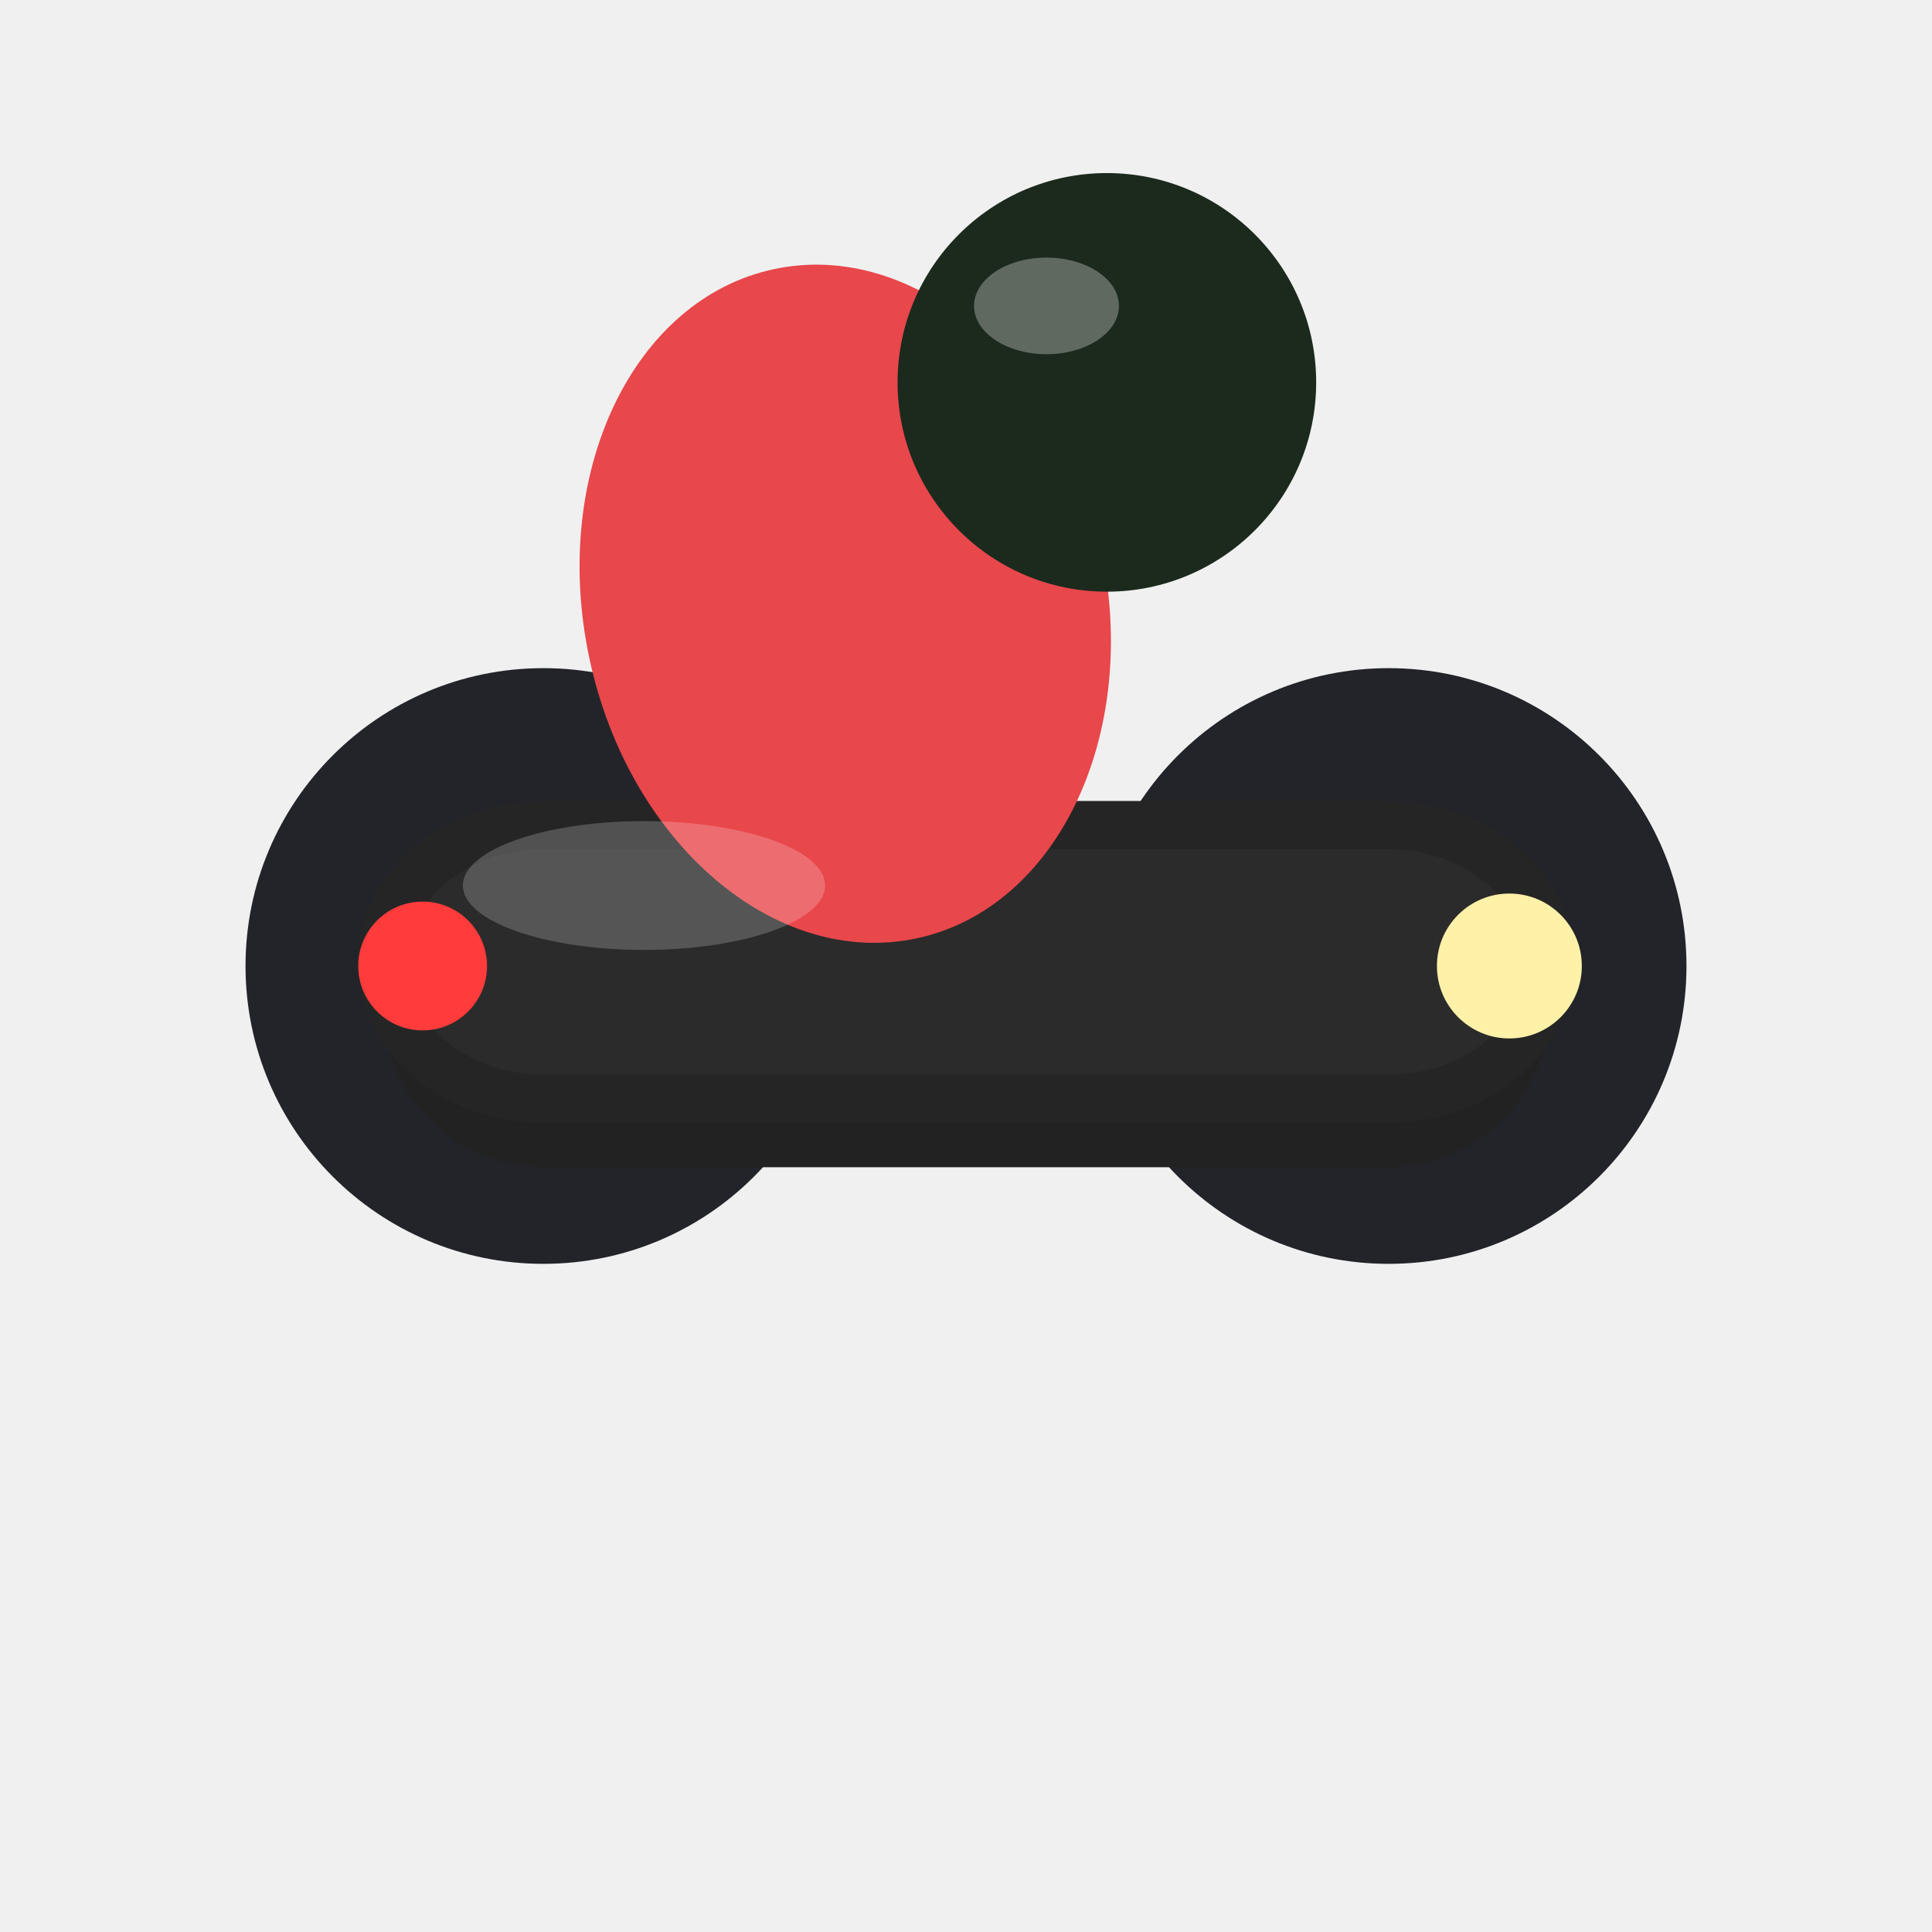
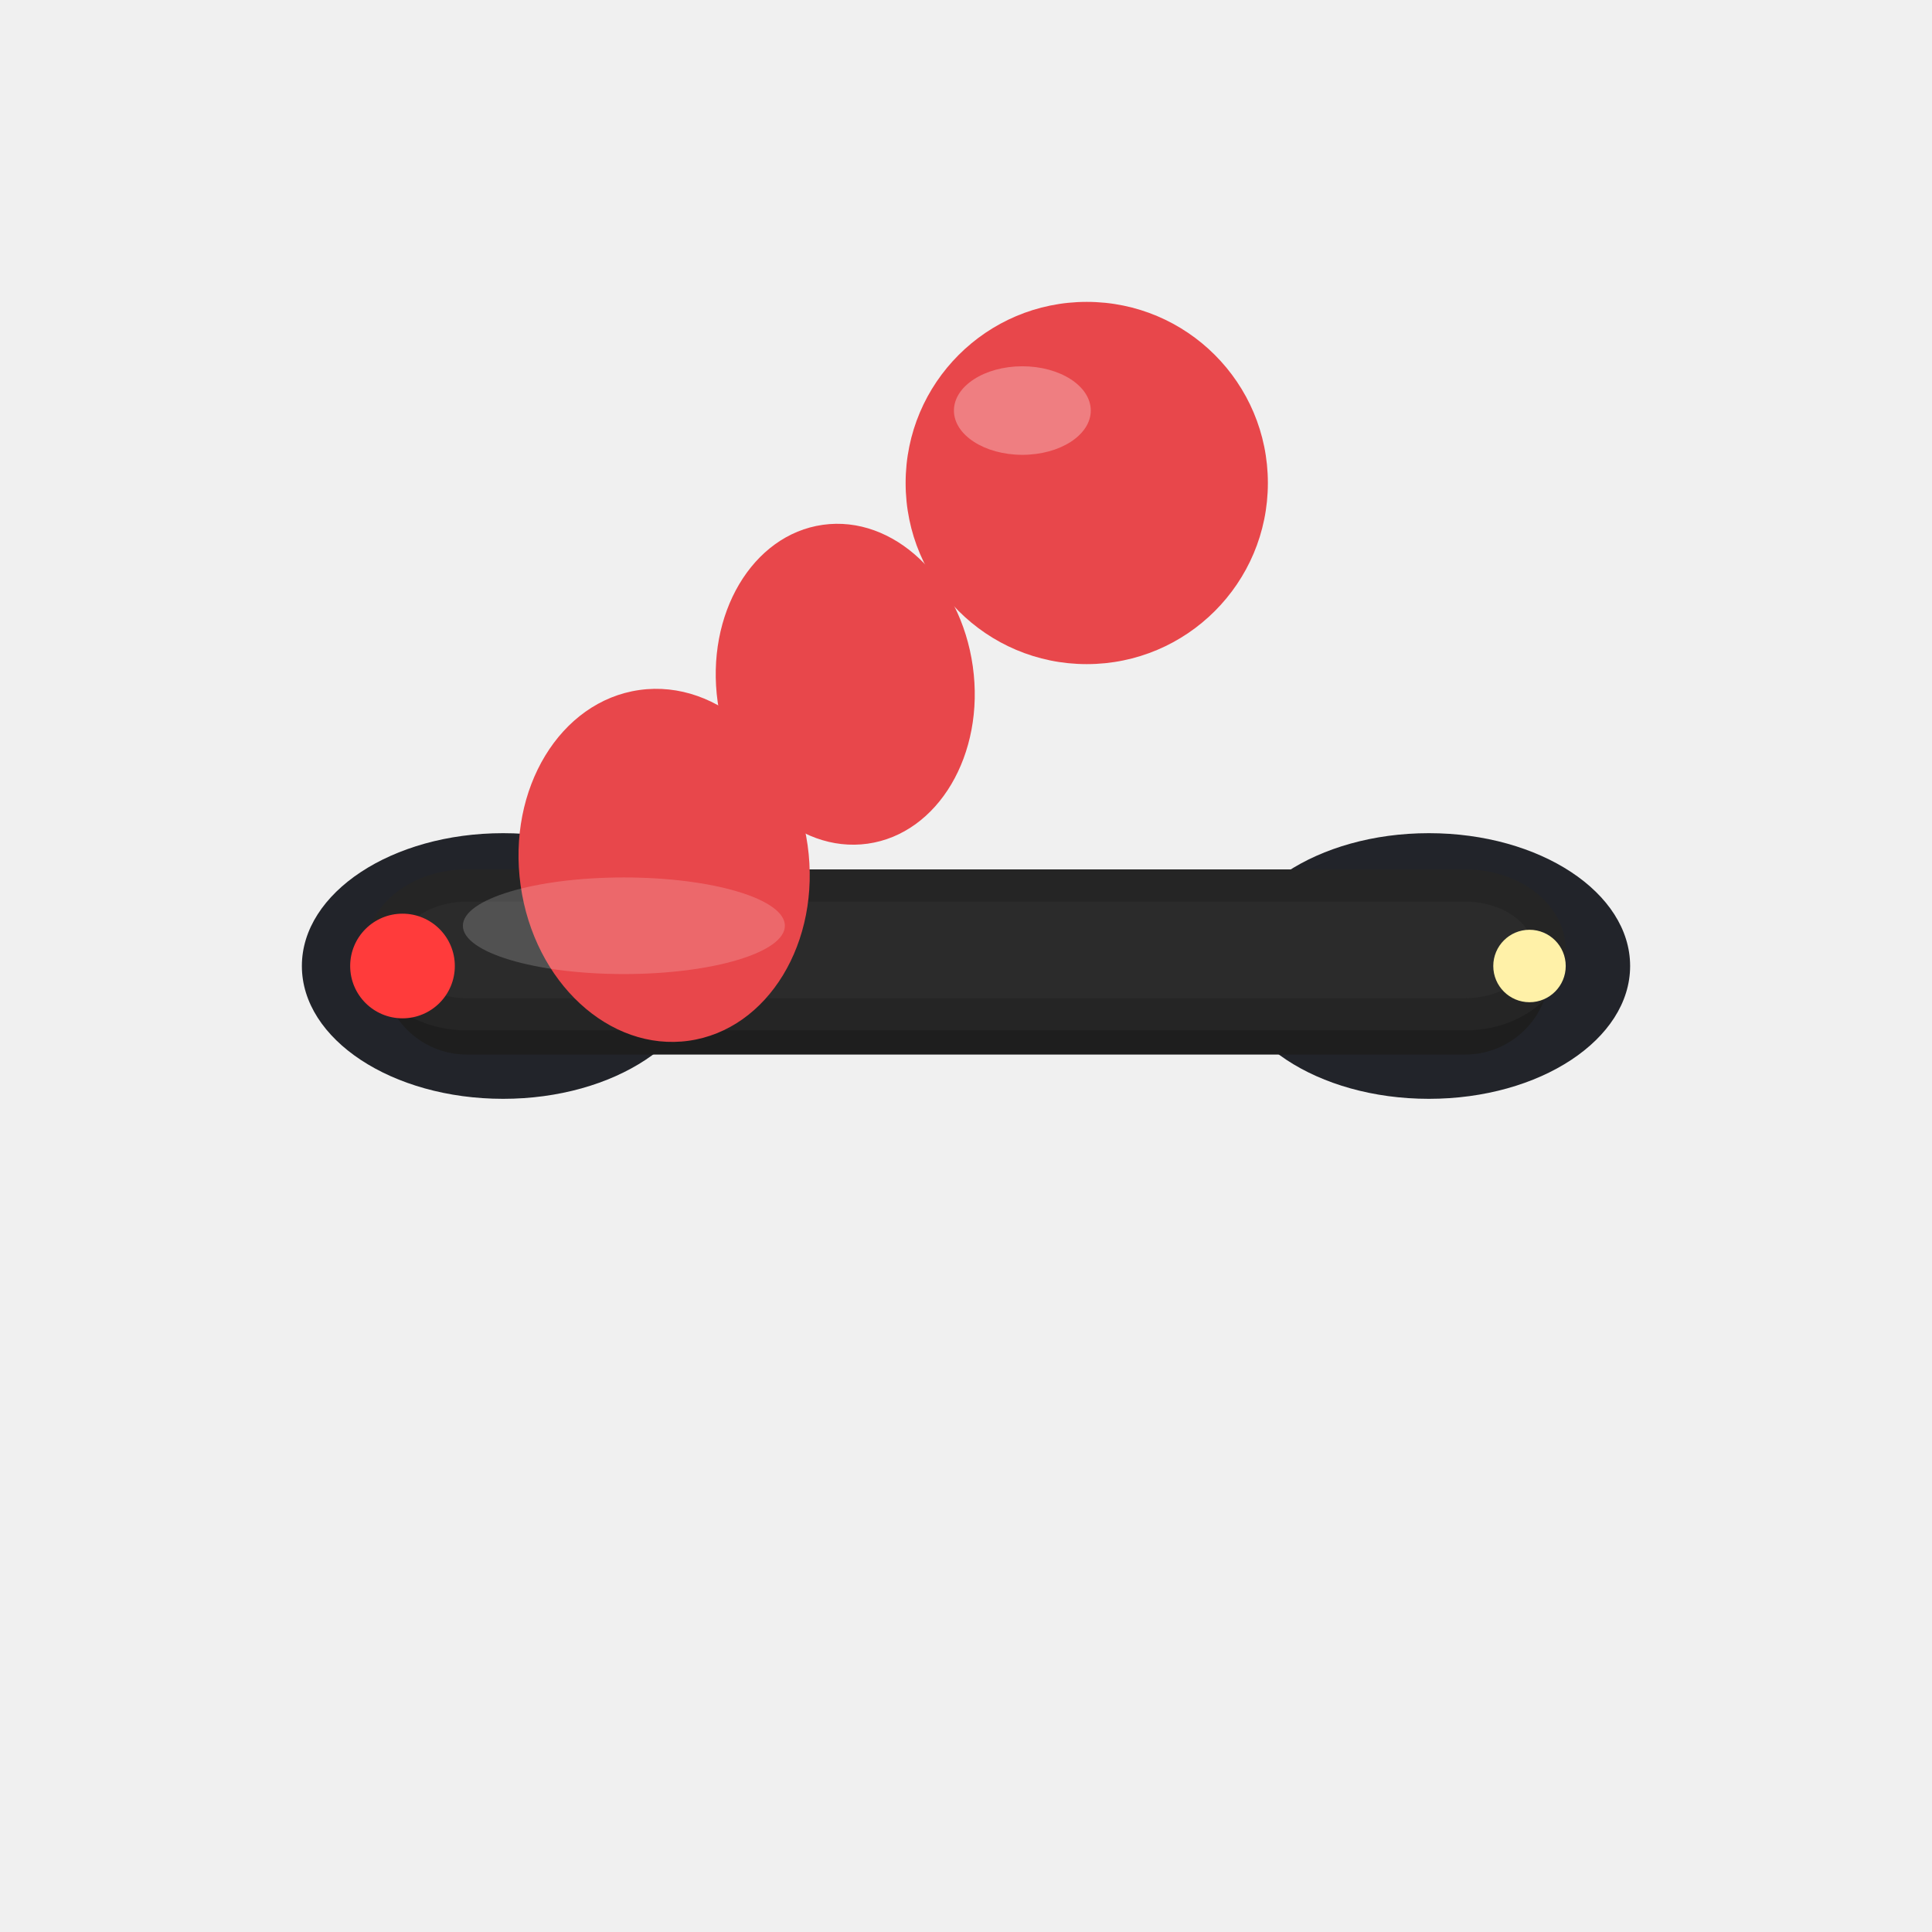
<svg xmlns="http://www.w3.org/2000/svg" viewBox="0 0 48 48" width="48" height="48">
  <g fill="#22242A">
-     <circle cx="13.5" cy="24" r="7.4" />
-     <circle cx="34.5" cy="24" r="7.4" />
+     <ellipse cx="12.5" cy="24" rx="5" ry="3.3" />
+     <ellipse cx="35.5" cy="24" rx="5" ry="3.3" />
  </g>
-   <g fill="#3A3C3F">
-     <circle cx="13.5" cy="24" r="3.2" />
-     <circle cx="34.5" cy="24" r="3.2" />
+   <rect x="9.5" y="22" width="29" height="4.2" rx="2.1" fill="#1E1E1E" />
+   <rect x="9.5" y="22" width="29" height="3.2" rx="2.1" fill="#2B2B2B" stroke="#252525" stroke-width="0.8" />
+   <g fill="#E8474B">
+     <ellipse cx="16.5" cy="21.5" rx="3.6" ry="4.4" transform="rotate(-8 16.5 21.5)" />
+     <ellipse cx="21" cy="17" rx="3.2" ry="4" transform="rotate(-8 21 17)" />
  </g>
-   <rect x="9.5" y="20.5" width="29" height="8.5" rx="4" fill="#222222" />
-   <rect x="9.5" y="20.5" width="29" height="6.8" rx="4" fill="#2B2B2B" stroke="#252525" stroke-width="1.2" />
-   <ellipse cx="21" cy="15" rx="6.5" ry="8.5" fill="#E8474B" transform="rotate(-12 21 15)" />
-   <circle cx="27.5" cy="9.5" r="5.2" fill="#1B2A1D" />
-   <ellipse cx="26" cy="7.6" rx="1.8" ry="1.2" fill="#FFFFFF" opacity="0.3" />
-   <ellipse cx="16" cy="22" rx="4.5" ry="1.6" fill="#FFFFFF" opacity="0.2" />
-   <circle cx="37.5" cy="24" r="1.8" fill="#FFF1A8" />
-   <circle cx="10.5" cy="24" r="1.6" fill="#FF3B3B" />
+   <circle cx="27" cy="12" r="4.5" fill="#E8474B" />
+   <ellipse cx="25.4" cy="10.2" rx="1.7" ry="1.1" fill="#FFFFFF" opacity="0.3" />
+   <ellipse cx="15.5" cy="23" rx="4" ry="1.2" fill="#FFFFFF" opacity="0.18" />
+   <circle cx="38" cy="24" r="0.9" fill="#FFF1A8" />
+   <circle cx="10" cy="24" r="1.3" fill="#FF3B3B" />
</svg>
